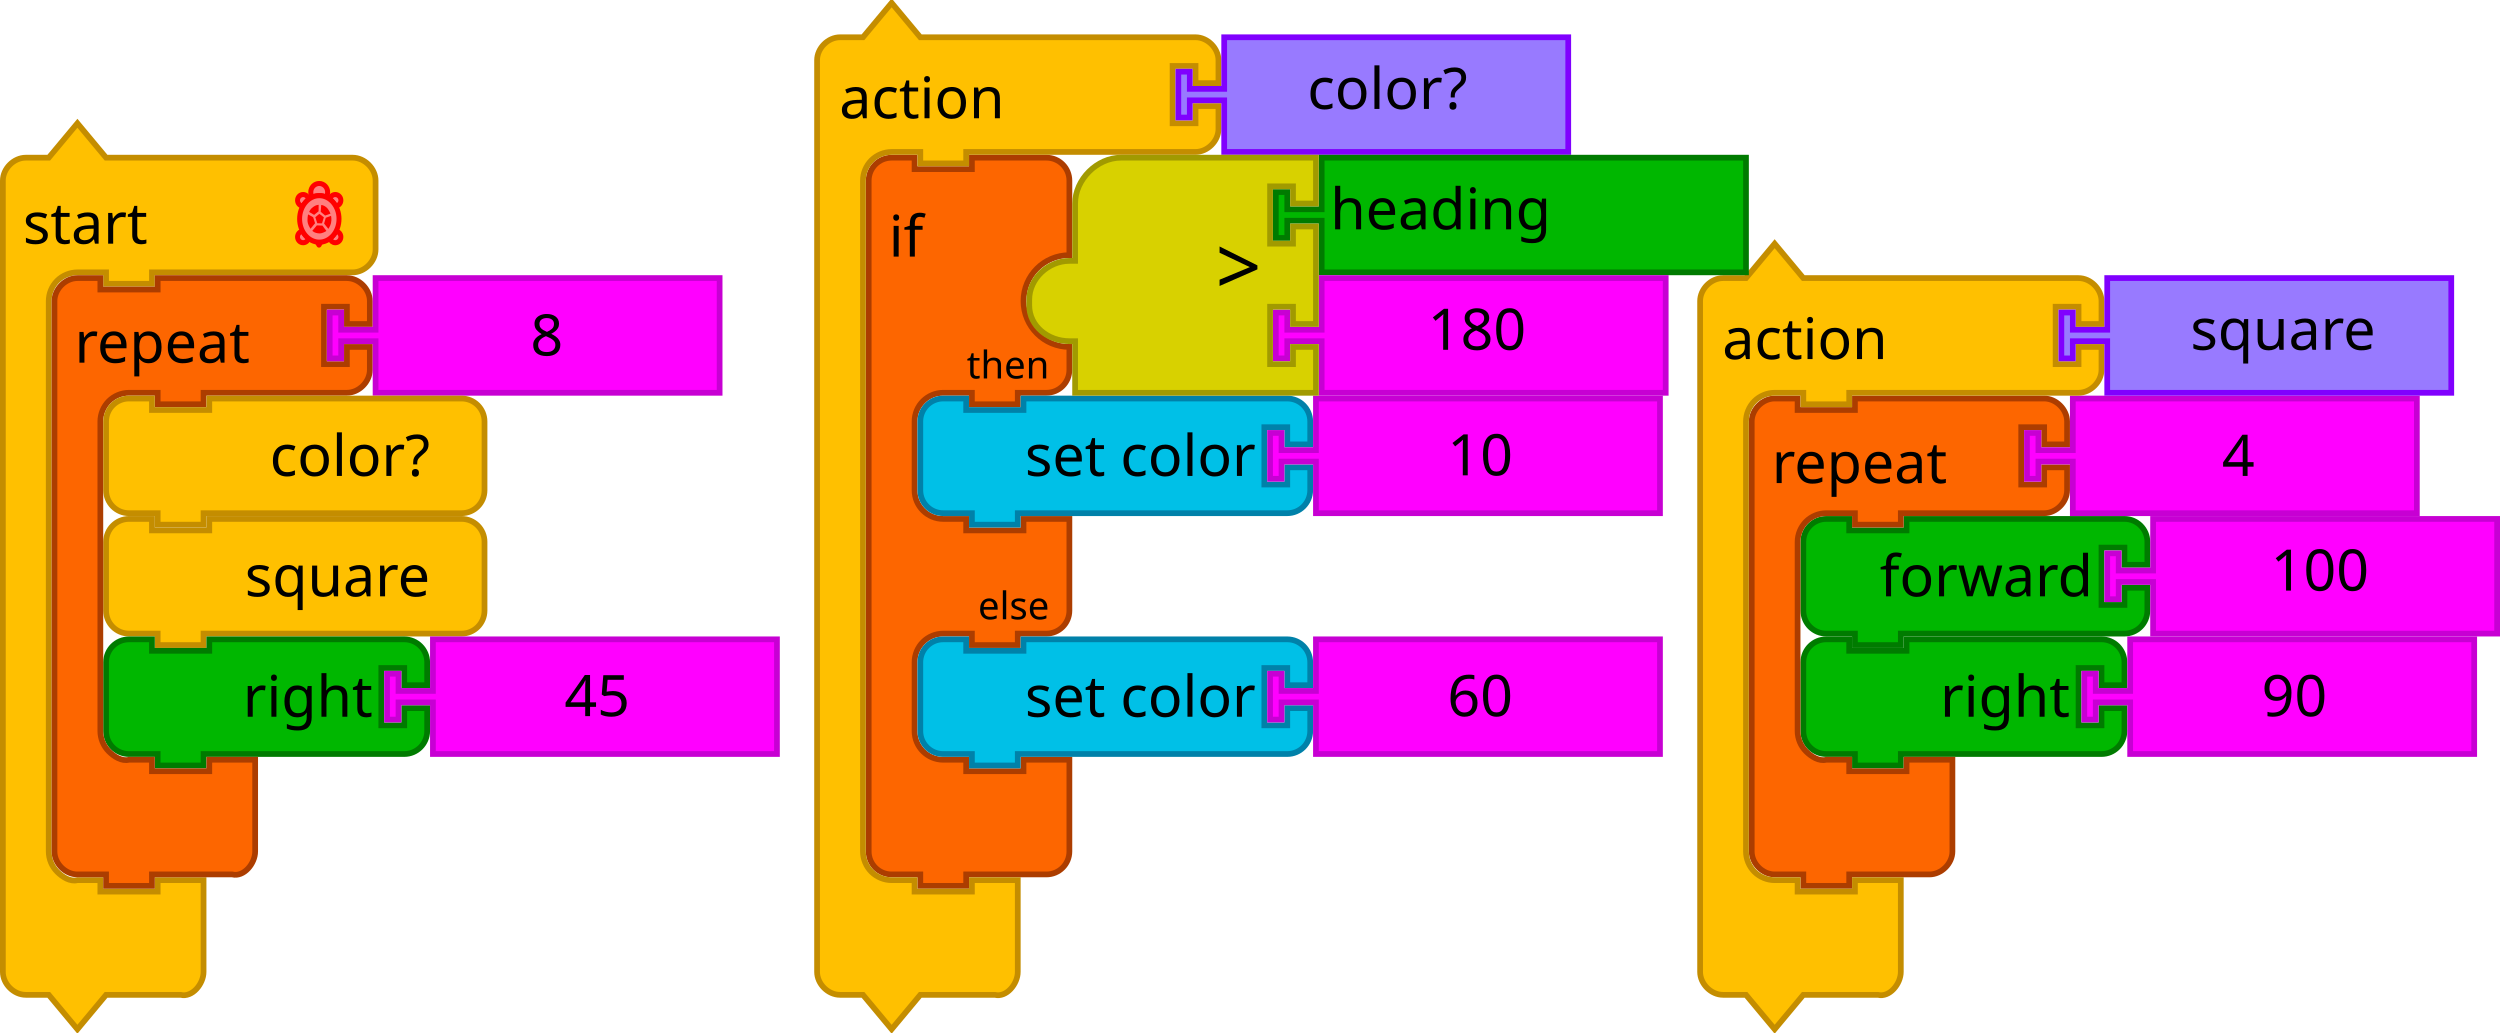
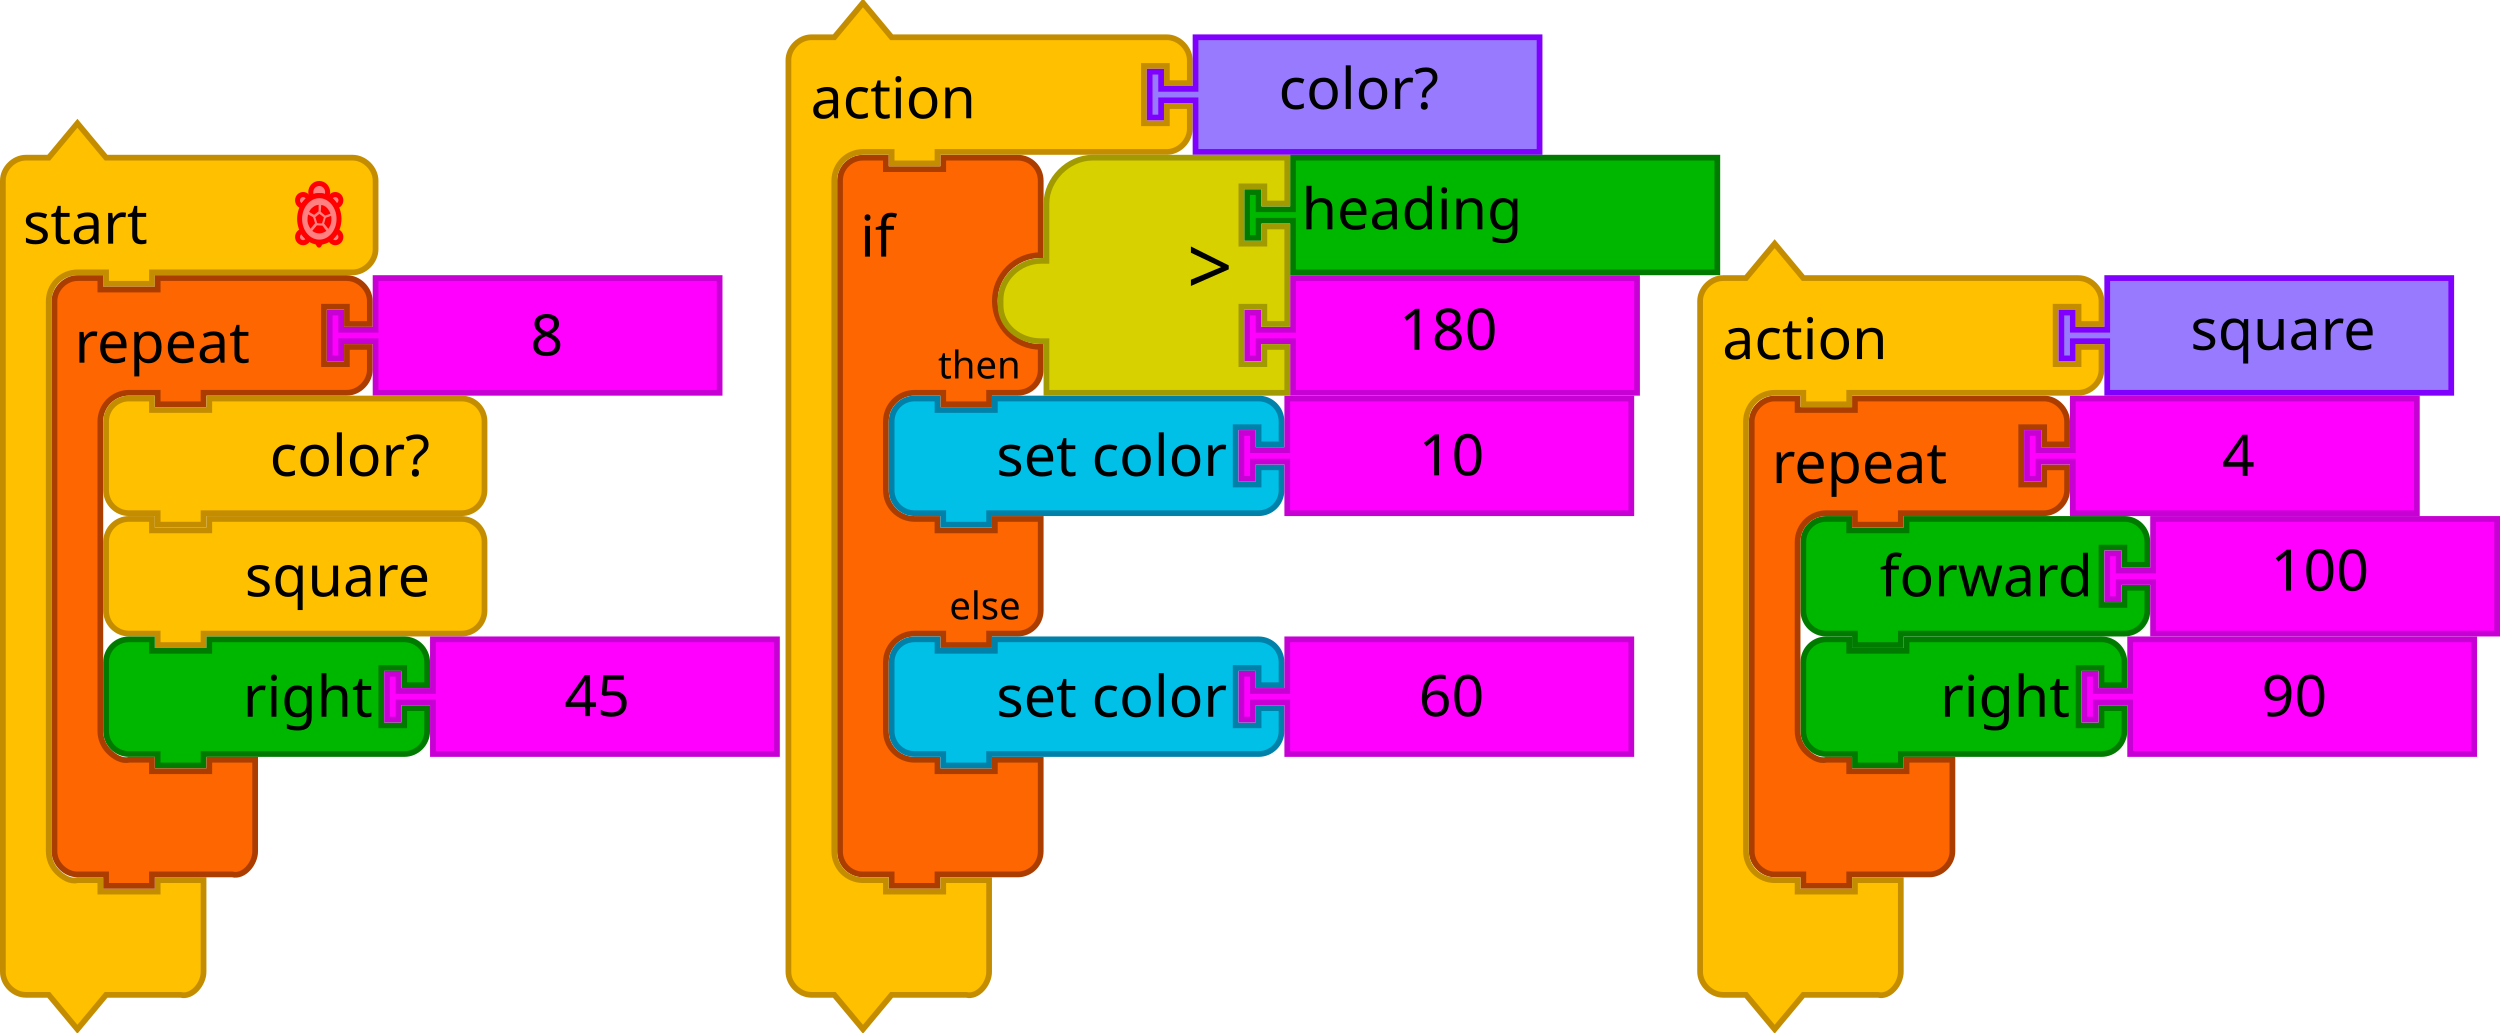
<svg xmlns="http://www.w3.org/2000/svg" version="1.1" width="872" height="360" id="svg2">
  <defs id="defs155" />
  <text x="298" y="115.036" id="text3033" style="font-size:13.333px;text-anchor:end;fill:#000000;font-family:Sans">
    <tspan x="400" y="137.536" id="tspan3035" />
  </text>
  <path d="m 629,197 0,-8 a 8,8 0 0 1 8,-8 l 8,0 0,4 20,0 0,-4 68,0 8,0 a 8,8 0 0 1 8,8 l 0,8 -8,0 0,-6 -8,0 0,20 8,0 0,-6 8,0 0,8 a 8,8 0 0 1 -8,8 l -8,0 -68,0 -2,0 0,4 -16,0 0,-4 -2,0 -8,0 a 8,8 0 0 1 -8,-8 l 0,-8 0,-8 z" id="path3027" style="fill:#00b700;fill-opacity:1;stroke:#007b00;stroke-width:2;stroke-linecap:round;stroke-opacity:1" />
  <text x="628" y="180" id="text3029" style="font-size:20px;text-anchor:end;fill:#000000;font-family:Sans">
    <tspan x="730" y="208" id="tspan3031">forward</tspan>
  </text>
  <path d="m 751,181 120,0 0,40 -120,0 0,-16 0,-2 -12,0 0,6 -4,0 0,-16 4,0 0,6 12,0 0,-2 z" id="path21" style="fill:#ff00ff;fill-opacity:1;stroke:#c700d3;stroke-width:2;stroke-linecap:round;stroke-opacity:1" />
  <text x="772" y="180" id="text23" style="font-size:20px;text-anchor:start;fill:#000000;font-family:Sans">
    <tspan x="792" y="206" id="tspan25">100</tspan>
  </text>
  <path d="m 629,239 0,-8 a 8,8 0 0 1 8,-8 l 8,0 0,4 20,0 0,-4 60,0 8,0 a 8,8 0 0 1 8,8 l 0,8 -8,0 0,-6 -8,0 0,20 8,0 0,-6 8,0 0,8 a 8,8 0 0 1 -8,8 l -8,0 -60,0 -2,0 0,4 -16,0 0,-4 -2,0 -8,0 a 8,8 0 0 1 -8,-8 l 0,-8 0,-8 z" id="path3101" style="fill:#00b700;fill-opacity:1;stroke:#007b00;stroke-width:2;stroke-linecap:round;stroke-opacity:1" />
  <text x="628" y="222" id="text3103" style="font-size:20px;text-anchor:end;fill:#000000;font-family:Sans">
    <tspan x="722" y="250" id="tspan3105">right</tspan>
  </text>
  <text x="316" y="180" id="text3107" style="font-size:13.333px;text-anchor:end;fill:#000000;font-family:Sans">
    <tspan x="410" y="202.5" id="tspan3109" />
  </text>
  <path d="m 743,223 120,0 0,40 -120,0 0,-16 0,-2 -12,0 0,6 -4,0 0,-16 4,0 0,6 12,0 0,-2 z" id="path21-7" style="fill:#ff00ff;fill-opacity:1;stroke:#c700d3;stroke-width:2;stroke-linecap:round;stroke-opacity:1" />
  <text x="768.851" y="223.799" id="text23-1" style="font-size:20px;text-anchor:start;fill:#000000;font-family:Sans">
    <tspan x="788.851" y="249.799" id="tspan25-0">90</tspan>
  </text>
  <text x="298" y="199.036" id="text3033-0" style="font-size:13.333px;text-anchor:end;fill:#000000;font-family:Sans">
    <tspan x="400" y="221.536" id="tspan3035-1" />
  </text>
  <text x="298" y="283.036" id="text3033-1" style="font-size:13.333px;text-anchor:end;fill:#000000;font-family:Sans">
    <tspan x="400" y="305.536" id="tspan3035-8" />
  </text>
  <text x="298" y="367.036" id="text3033-0-9" style="font-size:13.333px;text-anchor:end;fill:#000000;font-family:Sans">
    <tspan x="400" y="389.536" id="tspan3035-1-5" />
  </text>
  <path d="m 611,155 0,-8 c 0,-4.189 3.811,-8 8,-8 l 8,0 0,4 20,0 0,-4 18,0 40,0 8,0 c 4.189,0 8,3.811 8,8 l 0,8 -8,0 0,-6 -8,0 0,20 8,0 0,-6 8,0 0,8 c 0,4.189 -3.811,8 -8,8 l -8,0 -40,0 -2,0 0,4 -16,0 0,-4 -2,0 -8,0 c -2.618,0 -5.22,1.078 -7.071,2.929 -1.851,1.851 -2.929,4.453 -2.929,7.071 l 0,8 0,50 0,8 c 0,2.618 1.078,5.22 2.929,7.071 1.851,1.851 4.531,3.564 7.071,2.929 l 8,0 0,4 20,0 0,-4 16,0 0,12 0,12 0,8 c 0,4.189 -3.811,8 -8,8 l -8,0 -18,0 -2,0 0,4 -16,0 0,-4 -2,0 -8,0 c -4.189,0 -8,-3.811 -8,-8 l 0,-8 z" id="path3035" style="fill:#fd6600;fill-opacity:1;stroke:#ac3d00;stroke-width:2;stroke-linecap:round;stroke-opacity:1" />
  <text x="610" y="138" id="text3037" style="font-size:20px;text-anchor:start;fill:#000000;font-family:Sans">
    <tspan x="618" y="168.5" id="tspan3039">repeat</tspan>
  </text>
  <path d="m 723,139 120,0 0,40 -120,0 0,-16 0,-2 -12,0 0,6 -4,0 0,-16 4,0 0,6 12,0 0,-2 z" id="path21-8" style="fill:#ff00ff;fill-opacity:1;stroke:#c700d3;stroke-width:2;stroke-linecap:round;stroke-opacity:1" />
  <text x="755" y="140" id="text23-0" style="font-size:20px;text-anchor:start;fill:#000000;font-family:Sans">
    <tspan x="775" y="166" id="tspan25-7">4</tspan>
  </text>
  <g transform="translate(0,42.00001)" id="g3055">
    <g id="g4085">
      <path d="m 1,29 0,-8 c 0,-4.189 3.811,-8 8,-8 l 8,0 10,-12 10,12 18,0 60,0 8,0 c 4.189,0 8,3.811 8,8 l 0,8 0,8 0,8 c 0,4.189 -3.811,8 -8,8 l -8,0 -60,0 -2,0 0,4 -16,0 0,-4 -2,0 -8,0 c -2.618,0 -5.22,1.078 -7.071,2.929 C 18.078,57.78 17,60.382 17,63 l 0,8 0,176 0,8 c 0,2.618 1.078,5.22 2.929,7.071 C 21.78,263.922 24.46,265.635 27,265 l 8,0 0,4 20,0 0,-4 16,0 0,12 0,12 0,8 c 0,4.189 -3.936,9.016 -8,8 l -8,0 -18,0 -10,12 -10,-12 -8,0 c -4.189,0 -8,-3.811 -8,-8 l 0,-8 z" id="path3660" style="fill:#ffc000;fill-opacity:1;stroke:#c48d00;stroke-width:2;stroke-linecap:round;stroke-opacity:1" />
      <text id="text3662" style="font-size:20px;text-anchor:start;fill:#000000;font-family:Sans">
        <tspan x="8" y="43" id="tspan3664">start</tspan>
      </text>
    </g>
    <g id="g3037">
      <path d="m 111.376,42.473 c -0.244,0 -0.484,-0.016 -0.721,-0.045 l 0.611,1.068 0.602,-1.051 c -0.163,0.014 -0.326,0.029 -0.493,0.029 z" id="path4206" style="fill:#eeeeee;stroke:#ff0000;stroke-width:1.75;stroke-linecap:round;stroke-linejoin:round;stroke-miterlimit:4;stroke-opacity:1;stroke-dasharray:none" />
      <g transform="matrix(0.44039,0,0,0.4545743,99.26689,20.52662)" id="g4208" style="fill:#ff8080;fill-opacity:1;stroke:#ff0000;stroke-width:3.911;stroke-linecap:round;stroke-linejoin:round;stroke-miterlimit:4;stroke-opacity:1;stroke-dasharray:none">
        <path d="m 40.16,11.726 c -2.164,0 -3.958,1.555 -4.343,3.607 1.859,1.345 3.457,3.115 4.675,5.208 2.285,-0.172 4.094,-2.061 4.094,-4.39 0,-2.444 -1.982,-4.425 -4.426,-4.425 z" id="path4210" style="fill:#ff8080;fill-opacity:1;stroke:#ff0000;stroke-width:3.911;stroke-miterlimit:4;stroke-opacity:1;stroke-dasharray:none" />
        <path d="m 40.713,39.887 c -1.224,2.232 -2.86,4.131 -4.797,5.556 0.521,1.864 2.213,3.239 4.244,3.239 2.443,0 4.426,-1.98 4.426,-4.424 0,-2.255 -1.693,-4.096 -3.873,-4.371 z" id="path4212" style="fill:#ff8080;fill-opacity:1;stroke:#ff0000;stroke-width:3.911;stroke-miterlimit:4;stroke-opacity:1;stroke-dasharray:none" />
        <path d="m 14.273,39.871 c -2.253,0.206 -4.024,2.079 -4.024,4.387 0,2.443 1.98,4.424 4.424,4.424 2.064,0 3.784,-1.42 4.272,-3.332 -1.883,-1.416 -3.475,-3.289 -4.672,-5.479 z" id="path4214" style="fill:#ff8080;fill-opacity:1;stroke:#ff0000;stroke-width:3.911;stroke-miterlimit:4;stroke-opacity:1;stroke-dasharray:none" />
        <path d="m 19.026,15.437 c -0.343,-2.103 -2.154,-3.711 -4.353,-3.711 -2.444,0 -4.424,1.981 -4.424,4.424 0,2.382 1.886,4.31 4.245,4.406 1.186,-2.043 2.732,-3.784 4.532,-5.119 z" id="path4216" style="fill:#ff8080;fill-opacity:1;stroke:#ff0000;stroke-width:3.911;stroke-miterlimit:4;stroke-opacity:1;stroke-dasharray:none" />
      </g>
      <path d="m 111.376,26.237 c 0.84,0 1.642,0.187 2.386,0.513 0.326,-0.489 0.519,-1.081 0.519,-1.72 0,-1.676 -1.316,-3.035 -2.94,-3.035 -1.624,0 -2.94,1.359 -2.94,3.035 0,0.649 0.199,1.25 0.536,1.743 0.759,-0.34 1.58,-0.536 2.44,-0.536 z" id="path4218" style="fill:#ff8080;fill-opacity:1;stroke:#ff0000;stroke-width:1.75;stroke-linecap:round;stroke-linejoin:round;stroke-miterlimit:4;stroke-opacity:1;stroke-dasharray:none" />
      <g transform="matrix(0.44039,0,0,0.4545743,99.26689,20.52662)" id="g4220" style="fill:#ff8080;fill-opacity:1;stroke:#ff0000;stroke-width:3.911;stroke-linecap:round;stroke-linejoin:round;stroke-miterlimit:4;stroke-opacity:1;stroke-dasharray:none">
        <path d="m 43.102,30.421 c 0,4.734 -1.645,9.28 -4.571,12.627 -2.925,3.348 -6.897,5.231 -11.034,5.231 -4.137,0 -8.109,-1.883 -11.034,-5.231 -2.925,-3.348 -4.571,-7.893 -4.571,-12.627 0,-9.797 7.044,-17.858 15.605,-17.858 8.561,0 15.605,8.061 15.605,17.858 z" id="path4222" style="fill:#ff8080;fill-opacity:1;stroke:#ff0000;stroke-width:3.911;stroke-miterlimit:4;stroke-opacity:1;stroke-dasharray:none" />
      </g>
      <g transform="matrix(0.44039,0,0,0.4545743,99.26689,20.52662)" id="g4224" style="fill:#ff0000;fill-opacity:1;stroke:none">
        <path d="m 25.875,33.75 -1.542,-4.625 3.164,-2.587 3.615,2.626 -1.487,4.669 z" id="path4226" style="fill:#ff0000;fill-opacity:1;stroke:none" />
        <path d="m 27.501,41.551 c -3.968,-0.16 -5.543,-2.009 -5.543,-2.009 l 3.57,-4.163 4.465,0.168 3.132,4.12 c 0,0 -2.89,1.994 -5.624,1.884 z" id="path4228" style="fill:#ff0000;fill-opacity:1;stroke:none" />
        <path d="m 18.453,33.843 c -0.849,-2.968 0.172,-6.884 0.172,-6.884 l 4,2.167 1.493,4.629 -3.582,4.233 c 0,-10e-4 -1.465,-1.99 -2.083,-4.145 z" id="path4230" style="fill:#ff0000;fill-opacity:1;stroke:none" />
        <path d="m 19.458,25.125 c 0,0 0.5,-1.958 3.039,-3.822 2.237,-1.643 4.465,-1.72 4.465,-1.72 l -0.037,4.981 -3.521,2.75 -3.946,-2.189 z" id="path4232" style="fill:#ff0000;fill-opacity:1;stroke:none" />
        <path d="M 32.084,27.834 28.625,24.959 29,19.75 c 0,0 1.834,-0.042 3.959,1.667 2.228,1.791 3.362,4.983 3.362,4.983 l -4.237,1.434 z" id="path4234" style="fill:#ff0000;fill-opacity:1;stroke:none" />
        <path d="m 31.292,34.042 1.313,-4.464 4.187,-1.536 c 0,0 0.677,2.663 -0.042,5.667 -0.54,2.256 -2.084,4.361 -2.084,4.361 l -3.374,-4.028 z" id="path4236" style="fill:#ff0000;fill-opacity:1;stroke:none" />
      </g>
    </g>
  </g>
  <g transform="translate(36,180)" id="g3918">
    <path d="M 1,17 1,9 A 8,8 0 0 1 9,1 l 8,0 0,4 20,0 0,-4 80,0 8,0 a 8,8 0 0 1 8,8 l 0,8 0,8 0,8 a 8,8 0 0 1 -8,8 l -8,0 -80,0 -2,0 0,4 -16,0 0,-4 -2,0 -8,0 A 8,8 0 0 1 1,33 l 0,-8 z" id="path3058" style="fill:#ffc000;fill-opacity:1;stroke:#c48d00;stroke-width:2;stroke-linecap:round;stroke-opacity:1" />
    <text id="text3060" style="font-size:20px;text-anchor:end;fill:#000000;font-family:Sans">
      <tspan x="114" y="28" id="tspan3062">square</tspan>
    </text>
  </g>
  <g transform="translate(312,84.00001)" id="g3253">
    <g id="g3243">
      <path d="m 281,29 0,-8 c 0,-4.189 3.811,-8 8,-8 l 8,0 10,-12 10,12 18,0 70,0 8,0 c 4.189,0 8,3.811 8,8 l 0,8 -8,0 0,-6 -8,0 0,20 8,0 0,-6 8,0 0,8 c 0,4.189 -3.811,8 -8,8 l -8,0 -70,0 -2,0 0,4 -16,0 0,-4 -2,0 -8,0 c -2.618,0 -5.22,1.078 -7.071,2.929 C 298.078,57.78 297,60.382 297,63 l 0,8 0,134 0,8 c 0,2.618 1.078,5.22 2.929,7.071 C 301.78,221.922 304.382,223 307,223 l 8,0 0,4 20,0 0,-4 16,0 0,12 0,12 0,8 c 0,4.189 -3.936,9.016 -8,8 l -8,0 -18,0 -10,12 -10,-12 -8,0 c -4.189,0 -8,-3.811 -8,-8 l 0,-8 z" id="path3027-4" style="fill:#ffc000;fill-opacity:1;stroke:#c48d00;stroke-width:2;stroke-linecap:round;stroke-opacity:1" />
      <text x="280.727" y="-1.745" id="text3029-4" style="font-size:20px;text-anchor:start;fill:#000000;font-family:Sans">
        <tspan x="288.727" y="41.255" id="tspan3031-5">action</tspan>
      </text>
    </g>
    <g id="g3248">
      <path d="m 423,13 120,0 0,40 -120,0 0,-16 0,-2 -12,0 0,6 -4,0 0,-16 4,0 0,6 12,0 0,-2 z" id="path21-2" style="fill:#987aff;fill-opacity:1;stroke:#8000fe;stroke-width:2;stroke-linecap:round;stroke-opacity:1" />
      <text x="432" y="12" id="text23-2" style="font-size:20px;text-anchor:start;fill:#000000;font-family:Sans">
        <tspan x="452" y="38" id="tspan25-1">square</tspan>
      </text>
    </g>
  </g>
  <text x="-276.556" y="94.466" id="text3033-19" style="font-size:13.333px;text-anchor:end;fill:#000000;font-family:Sans">
    <tspan x="-174.556" y="116.966" id="tspan3035-6" />
  </text>
  <g transform="translate(36,222)" id="g3271-7">
    <path d="M 1,17 1,9 A 8,8 0 0 1 9,1 l 8,0 0,4 20,0 0,-4 60,0 8,0 a 8,8 0 0 1 8,8 l 0,8 -8,0 0,-6 -8,0 0,20 8,0 0,-6 8,0 0,8 a 8,8 0 0 1 -8,8 l -8,0 -60,0 -2,0 0,4 -16,0 0,-4 -2,0 -8,0 A 8,8 0 0 1 1,33 l 0,-8 0,-8 z" id="path3101-4" style="fill:#00b700;fill-opacity:1;stroke:#007b00;stroke-width:2;stroke-linecap:round;stroke-opacity:1" />
    <text id="text3103-4" style="font-size:20px;text-anchor:end;fill:#000000;font-family:Sans">
      <tspan x="94" y="28" id="tspan3105-9">right</tspan>
    </text>
    <text id="text3107-2" style="font-size:13.333px;text-anchor:end;fill:#000000;font-family:Sans">
      <tspan x="94" y="22.5" id="tspan3109-8" />
    </text>
  </g>
  <g transform="translate(0,-64.23395)" id="g3694">
    <path d="m 151,287.234 120,0 0,40 -120,0 0,-16 0,-2 -12,0 0,6 -4,0 0,-16 4,0 0,6 12,0 0,-2 z" id="path21-7-5" style="fill:#ff00ff;fill-opacity:1;stroke:#c700d3;stroke-width:2;stroke-linecap:round;stroke-opacity:1" />
    <text x="176.851" y="288.033" id="text23-1-3" style="font-size:20px;text-anchor:start;fill:#000000;font-family:Sans">
      <tspan x="196.851" y="314.033" id="tspan25-0-0">45</tspan>
    </text>
  </g>
  <text x="-276.556" y="178.466" id="text3033-0-93" style="font-size:13.333px;text-anchor:end;fill:#000000;font-family:Sans">
    <tspan x="-174.556" y="200.966" id="tspan3035-1-3" />
  </text>
  <text x="-276.556" y="262.466" id="text3033-1-6" style="font-size:13.333px;text-anchor:end;fill:#000000;font-family:Sans">
    <tspan x="-174.556" y="284.966" id="tspan3035-8-9" />
  </text>
  <text x="-276.556" y="346.466" id="text3033-0-9-1" style="font-size:13.333px;text-anchor:end;fill:#000000;font-family:Sans">
    <tspan x="-174.556" y="368.966" id="tspan3035-1-5-0" />
  </text>
  <g transform="translate(18,96.00001)" id="g3890-3">
    <path d="M 1,17 1,9 C 1,4.811 4.811,1 9,1 l 8,0 0,4 20,0 0,-4 18,0 40,0 8,0 c 4.189,0 8,3.811 8,8 l 0,8 -8,0 0,-6 -8,0 0,20 8,0 0,-6 8,0 0,8 c 0,4.189 -3.811,8 -8,8 l -8,0 -40,0 -2,0 0,4 -16,0 0,-4 -2,0 -8,0 c -2.618,0 -5.22,1.078 -7.071,2.929 C 18.078,45.78 17,48.382 17,51 l 0,8 0,92 0,8 c 0,2.618 1.078,5.22 2.929,7.071 1.851,1.851 4.531,3.564 7.071,2.929 l 8,0 0,4 20,0 0,-4 16,0 0,12 0,12 0,8 c 0,4.189 -3.936,9.016 -8,8 l -8,0 -18,0 -2,0 0,4 -16,0 0,-4 -2,0 -8,0 c -4.189,0 -8,-3.811 -8,-8 l 0,-8 z" id="path3035-2" style="fill:#fd6600;fill-opacity:1;stroke:#ac3d00;stroke-width:2;stroke-linecap:round;stroke-opacity:1" />
    <text id="text3037-4" style="font-size:20px;text-anchor:start;fill:#000000;font-family:Sans">
      <tspan x="8" y="30.5" id="tspan3039-4">repeat</tspan>
    </text>
  </g>
  <path d="m 131,97 120,0 0,40 -120,0 0,-16 0,-2 -12,0 0,6 -4,0 0,-16 4,0 0,6 12,0 0,-2 z" id="path21-8-0" style="fill:#ff00ff;fill-opacity:1;stroke:#c700d3;stroke-width:2;stroke-linecap:round;stroke-opacity:1" />
  <text x="165" y="98" id="text23-0-5" style="font-size:20px;text-anchor:start;fill:#000000;font-family:Sans">
    <tspan x="185" y="124" id="tspan25-7-2">8</tspan>
  </text>
-   <g transform="translate(302,54)" id="g3213">
+   <g transform="translate(292,54)" id="g3213">
    <path d="M 1,17 1,9 A 8,8 0 0 1 9,1 l 8,0 0,4 20,0 0,-4 18,0 8,0 a 8,8 0 0 1 8,8 l 0,8 0,18 A 16,16 0 0 0 55,51 16,16 0 0 0 71,67 l 0,8 a 8,8 0 0 1 -8,8 l -8,0 -2,0 0,4 -16,0 0,-4 -2,0 -8,0 A 10,10 0 0 0 17,93 l 0,8 0,8 0,8 a 10,10 0 0 0 10,10 l 8,0 0,4 20,0 0,-4 16,0 0,24 0,8 a 8,8 0 0 1 -8,8 l -8,0 -2,0 0,4 -16,0 0,-4 -2,0 -8,0 a 10,10 0 0 0 -10,10 l 0,8 0,8 0,8 a 10,10 0 0 0 10,10 l 8,0 0,4 20,0 0,-4 16,0 0,12 0,12 0,8 a 8,8 0 0 1 -8,8 l -8,0 -18,0 -2,0 0,4 -16,0 0,-4 -2,0 -8,0 a 8,8 0 0 1 -8,-8 l 0,-8 z" id="path21-3" style="fill:#fd6600;fill-opacity:1;stroke:#ac3d00;stroke-width:2;stroke-linecap:round;stroke-opacity:1" />
    <text id="text23-00" style="font-size:20px;text-anchor:start;fill:#000000;font-family:sans-serif">
      <tspan x="8" y="35.5" id="tspan25-13">if</tspan>
    </text>
    <text id="text27" style="font-size:13.333px;text-anchor:end;fill:#000000;font-family:sans-serif">
      <tspan x="64" y="78" id="tspan29">then</tspan>
    </text>
    <text id="text31" style="font-size:13.333px;text-anchor:end;fill:#000000;font-family:sans-serif">
      <tspan x="64" y="162" id="tspan33">else</tspan>
    </text>
  </g>
-   <g transform="translate(4,0)" id="g3253-4">
+   <g transform="translate(-6,0)" id="g3253-4">
    <g id="g3243-4">
      <path d="m 281,29 0,-8 c 0,-4.189 3.811,-8 8,-8 l 8,0 10,-12 10,12 18,0 70,0 8,0 c 4.189,0 8,3.811 8,8 l 0,8 -8,0 0,-6 -8,0 0,20 8,0 0,-6 8,0 0,8 c 0,4.189 -3.811,8 -8,8 l -8,0 -70,0 -2,0 0,4 -16,0 0,-4 -2,0 -8,0 c -2.618,0 -5.22,1.078 -7.071,2.929 C 298.078,57.78 297,60.382 297,63 l 0,8 0,218 0,8 c 0,2.618 1.078,5.22 2.929,7.071 C 301.78,305.922 304.382,307 307,307 l 8,0 0,4 20,0 0,-4 16,0 0,12 0,12 0,8 c 0,4.189 -3.936,9.016 -8,8 l -8,0 -18,0 -10,12 -10,-12 -8,0 c -4.189,0 -8,-3.811 -8,-8 l 0,-8 z" id="path3027-4-2" style="fill:#ffc000;fill-opacity:1;stroke:#c48d00;stroke-width:2;stroke-linecap:round;stroke-opacity:1" />
      <text x="280.727" y="-1.745" id="text3029-4-3" style="font-size:20px;text-anchor:start;fill:#000000;font-family:Sans">
        <tspan x="288.727" y="41.255" id="tspan3031-5-7">action</tspan>
      </text>
    </g>
    <g id="g3248-4">
      <path d="m 423,13 120,0 0,40 -120,0 0,-16 0,-2 -12,0 0,6 -4,0 0,-16 4,0 0,6 12,0 0,-2 z" id="path21-2-7" style="fill:#987aff;fill-opacity:1;stroke:#8000fe;stroke-width:2;stroke-linecap:round;stroke-opacity:1" />
      <text x="432" y="12" id="text23-2-3" style="font-size:20px;text-anchor:start;fill:#000000;font-family:Sans">
        <tspan x="452" y="38" id="tspan25-1-3">color?</tspan>
      </text>
    </g>
  </g>
  <g transform="translate(36,138)" id="g3918-6">
    <path d="M 1,17 1,9 A 8,8 0 0 1 9,1 l 8,0 0,4 20,0 0,-4 80,0 8,0 a 8,8 0 0 1 8,8 l 0,8 0,8 0,8 a 8,8 0 0 1 -8,8 l -8,0 -80,0 -2,0 0,4 -16,0 0,-4 -2,0 -8,0 A 8,8 0 0 1 1,33 l 0,-8 z" id="path3058-1" style="fill:#ffc000;fill-opacity:1;stroke:#c48d00;stroke-width:2;stroke-linecap:round;stroke-opacity:1" />
    <text id="text3060-8" style="font-size:20px;text-anchor:end;fill:#000000;font-family:Sans">
      <tspan x="114" y="28" id="tspan3062-2">color?</tspan>
    </text>
  </g>
-   <g transform="matrix(2,0,0,2,444,54)" id="g4">
+   <g transform="matrix(2,0,0,2,434,54)" id="g4">
    <filter height="1.3" color-interpolation-filters="sRGB" id="dropshadow-2">
-       <feGaussianBlur in="SourceAlpha" stdDeviation="3" id="feGaussianBlur7-96" />
-       <feOffset dx="2" dy="2" result="offsetblur" id="feOffset9-1" />
+       <feGaussianBlur id="feGaussianBlur7-96" stdDeviation="3" in="SourceAlpha" />
+       <feOffset id="feOffset9-1" result="offsetblur" dy="2" dx="2" />
      <feComponentTransfer id="feComponentTransfer11-7">
-         <feFuncA type="linear" slope="0.2" id="feFuncA13-11" />
+         <feFuncA id="feFuncA13-11" slope="0.2" type="linear" />
      </feComponentTransfer>
      <feMerge id="feMerge15-9">
        <feMergeNode id="feMergeNode17-5" />
-         <feMergeNode in="SourceGraphic" id="feMergeNode19-4" />
+         <feMergeNode id="feMergeNode19-4" in="SourceGraphic" />
      </feMerge>
    </filter>
    <path d="m 8.5,0.5 74,0 0,20 -74,0 0,-8 0,-1 -6,0 0,3 -2,0 0,-8 2,0 0,3 6,0 0,-1 z" id="path21-28" style="fill:#00b700;fill-opacity:1;stroke:#007b00;stroke-width:1;stroke-linecap:round;stroke-opacity:1" />
    <text id="text23-07" style="font-size:10px;text-anchor:start;fill:#000000;font-family:Sans">
      <tspan x="10" y="13" id="tspan25-15">heading</tspan>
    </text>
  </g>
-   <g transform="translate(444,96)" id="g3552">
+   <g transform="translate(434,96)" id="g3552">
    <path d="m 17,1 120,0 0,40 -120,0 0,-16 0,-2 -12,0 0,6 -4,0 0,-16 4,0 0,6 12,0 0,-2 z" id="path21-79" style="fill:#ff00ff;fill-opacity:1;stroke:#c700d3;stroke-width:2;stroke-linecap:round;stroke-opacity:1" />
    <text x="34" id="text23-08" style="font-size:20px;text-anchor:start;fill:#000000;font-family:Sans">
      <tspan x="54" y="26" id="tspan25-5">180</tspan>
    </text>
  </g>
-   <g transform="translate(320,138)" id="g3636">
+   <g transform="translate(310,138)" id="g3636">
    <path d="M 1,17 1,9 A 8,8 0 0 1 9,1 l 8,0 0,4 20,0 0,-4 84,0 8,0 a 8,8 0 0 1 8,8 l 0,8 -8,0 0,-6 -8,0 0,20 8,0 0,-6 8,0 0,8 a 8,8 0 0 1 -8,8 l -8,0 -84,0 -2,0 0,4 -16,0 0,-4 -2,0 -8,0 A 8,8 0 0 1 1,33 l 0,-8 0,-8 z" id="path3097" style="fill:#00c0e7;fill-opacity:1;stroke:#0081a9;stroke-width:2;stroke-linecap:round;stroke-opacity:1" />
    <text id="text3099" style="font-size:20px;text-anchor:end;fill:#000000;font-family:Sans">
      <tspan x="118" y="28" id="tspan3101">set color</tspan>
    </text>
    <text id="text3103-7" style="font-size:13.333px;text-anchor:end;fill:#000000;font-family:Sans">
      <tspan x="118" y="22.5" id="tspan3105-5" />
    </text>
  </g>
-   <g transform="translate(320,222)" id="g3636-5">
+   <g transform="translate(310,222)" id="g3636-5">
    <path d="M 1,17 1,9 A 8,8 0 0 1 9,1 l 8,0 0,4 20,0 0,-4 84,0 8,0 a 8,8 0 0 1 8,8 l 0,8 -8,0 0,-6 -8,0 0,20 8,0 0,-6 8,0 0,8 a 8,8 0 0 1 -8,8 l -8,0 -84,0 -2,0 0,4 -16,0 0,-4 -2,0 -8,0 A 8,8 0 0 1 1,33 l 0,-8 0,-8 z" id="path3097-2" style="fill:#00c0e7;fill-opacity:1;stroke:#0081a9;stroke-width:2;stroke-linecap:round;stroke-opacity:1" />
    <text id="text3099-1" style="font-size:20px;text-anchor:end;fill:#000000;font-family:Sans">
      <tspan x="118" y="28" id="tspan3101-9">set color</tspan>
    </text>
    <text id="text3103-7-0" style="font-size:13.333px;text-anchor:end;fill:#000000;font-family:Sans">
      <tspan x="118" y="22.5" id="tspan3105-5-4" />
    </text>
  </g>
-   <g transform="translate(308,-148.234)" id="g3694-3">
+   <g transform="translate(298,-148.234)" id="g3694-3">
    <path d="m 151,287.234 120,0 0,40 -120,0 0,-16 0,-2 -12,0 0,6 -4,0 0,-16 4,0 0,6 12,0 0,-2 z" id="path21-7-5-9" style="fill:#ff00ff;fill-opacity:1;stroke:#c700d3;stroke-width:2;stroke-linecap:round;stroke-opacity:1" />
    <text x="176.851" y="288.033" id="text23-1-3-3" style="font-size:20px;text-anchor:start;fill:#000000;font-family:Sans">
      <tspan x="196.851" y="314.033" id="tspan25-0-0-3">10</tspan>
    </text>
  </g>
-   <g transform="translate(308,-64.23397)" id="g3694-2">
+   <g transform="translate(298,-64.23397)" id="g3694-2">
    <path d="m 151,287.234 120,0 0,40 -120,0 0,-16 0,-2 -12,0 0,6 -4,0 0,-16 4,0 0,6 12,0 0,-2 z" id="path21-7-5-5" style="fill:#ff00ff;fill-opacity:1;stroke:#c700d3;stroke-width:2;stroke-linecap:round;stroke-opacity:1" />
    <text x="176.851" y="288.033" id="text23-1-3-6" style="font-size:20px;text-anchor:start;fill:#000000;font-family:Sans">
      <tspan x="196.851" y="314.033" id="tspan25-0-0-2">60</tspan>
    </text>
  </g>
-   <g transform="translate(358,54)" id="g3280">
+   <g transform="translate(348,54)" id="g3280">
    <g transform="matrix(2,0,0,2,0,-32)" id="g3179" style="fill:#d8d100;fill-opacity:1;stroke:#a19a00;stroke-opacity:1">
      <path d="m 0.5,41.25 c 0,-3.665 3.335,-6.75 7,-6.75 l 1,0 0,-10 c 0,-4.189 3.811,-8 8,-8 l 34,0 0,8 -4,0 0,-3 -4,0 0,10 4,0 0,-3 4,0 0,17 -4,0 0,-3 -4,0 0,10 4,0 0,-3 4,0 0,8 -30,0 -11,0 -1,0 0,-1 0,-8 -1,0 c -3.665,0 -7,-2.585 -7,-6.25 z" id="path3181" style="fill:#d8d100;fill-opacity:1;stroke:#a19a00;stroke-width:1;stroke-linecap:round;stroke-opacity:1" />
    </g>
    <text id="text3183" style="font-size:28px;text-anchor:end;fill:#000000;fill-opacity:1;font-family:sans-serif">
      <tspan x="82" y="49" id="tspan3185" style="fill:#000000;fill-opacity:1">&gt;</tspan>
    </text>
  </g>
</svg>
